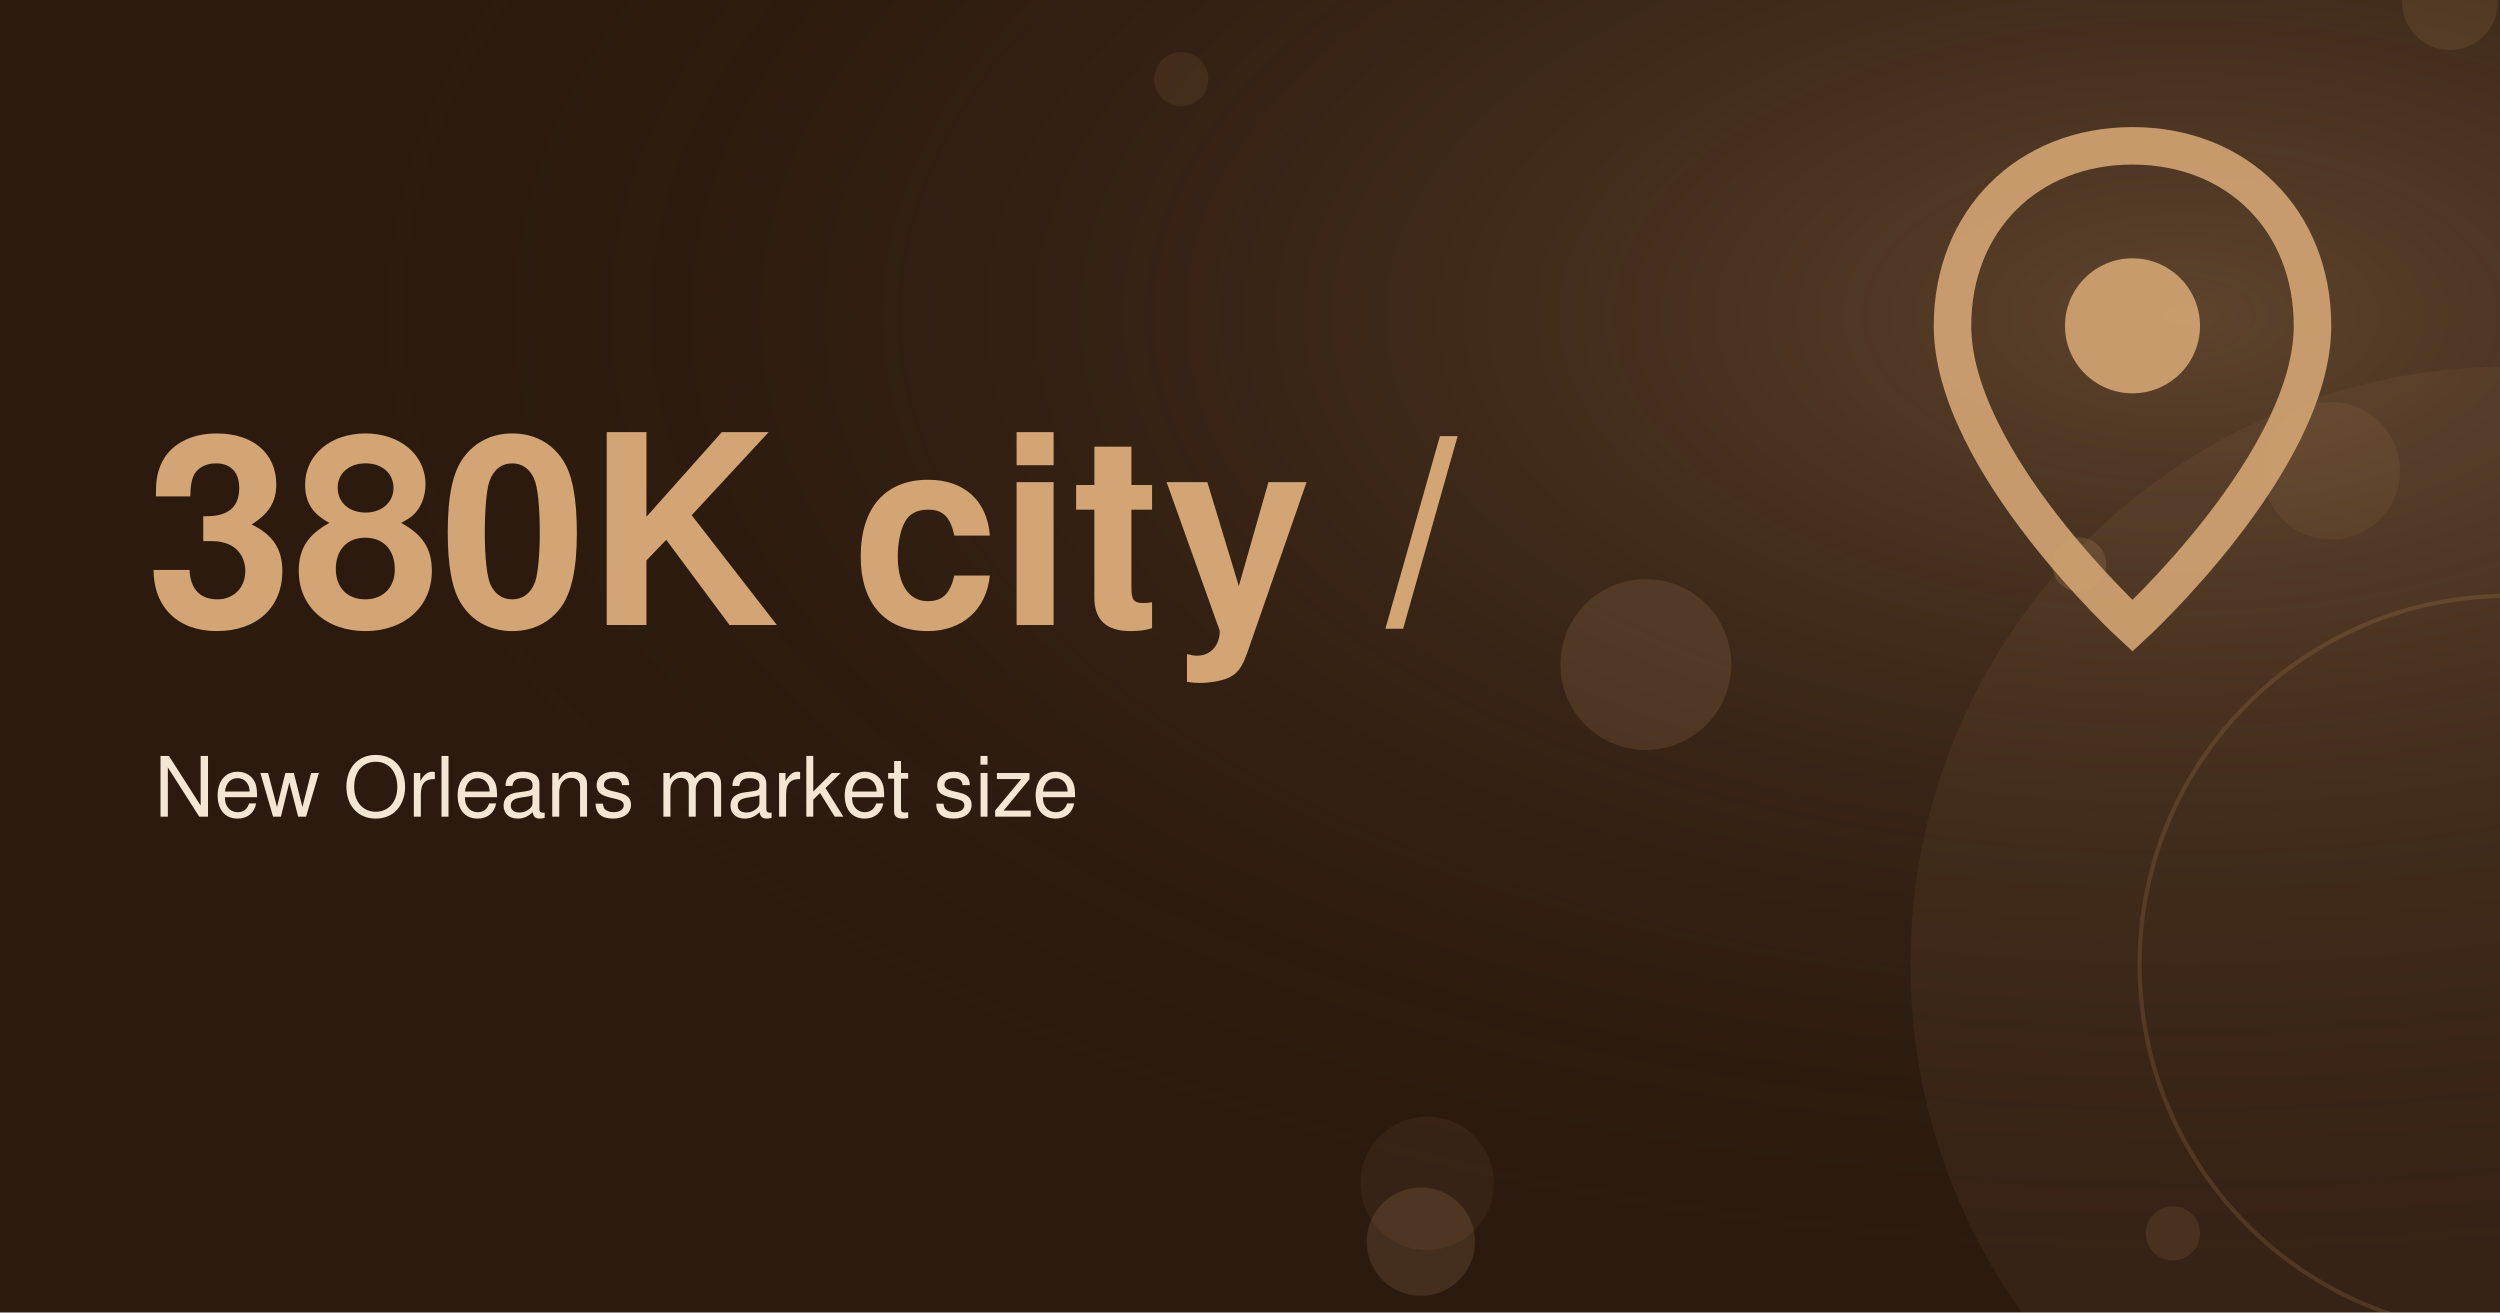
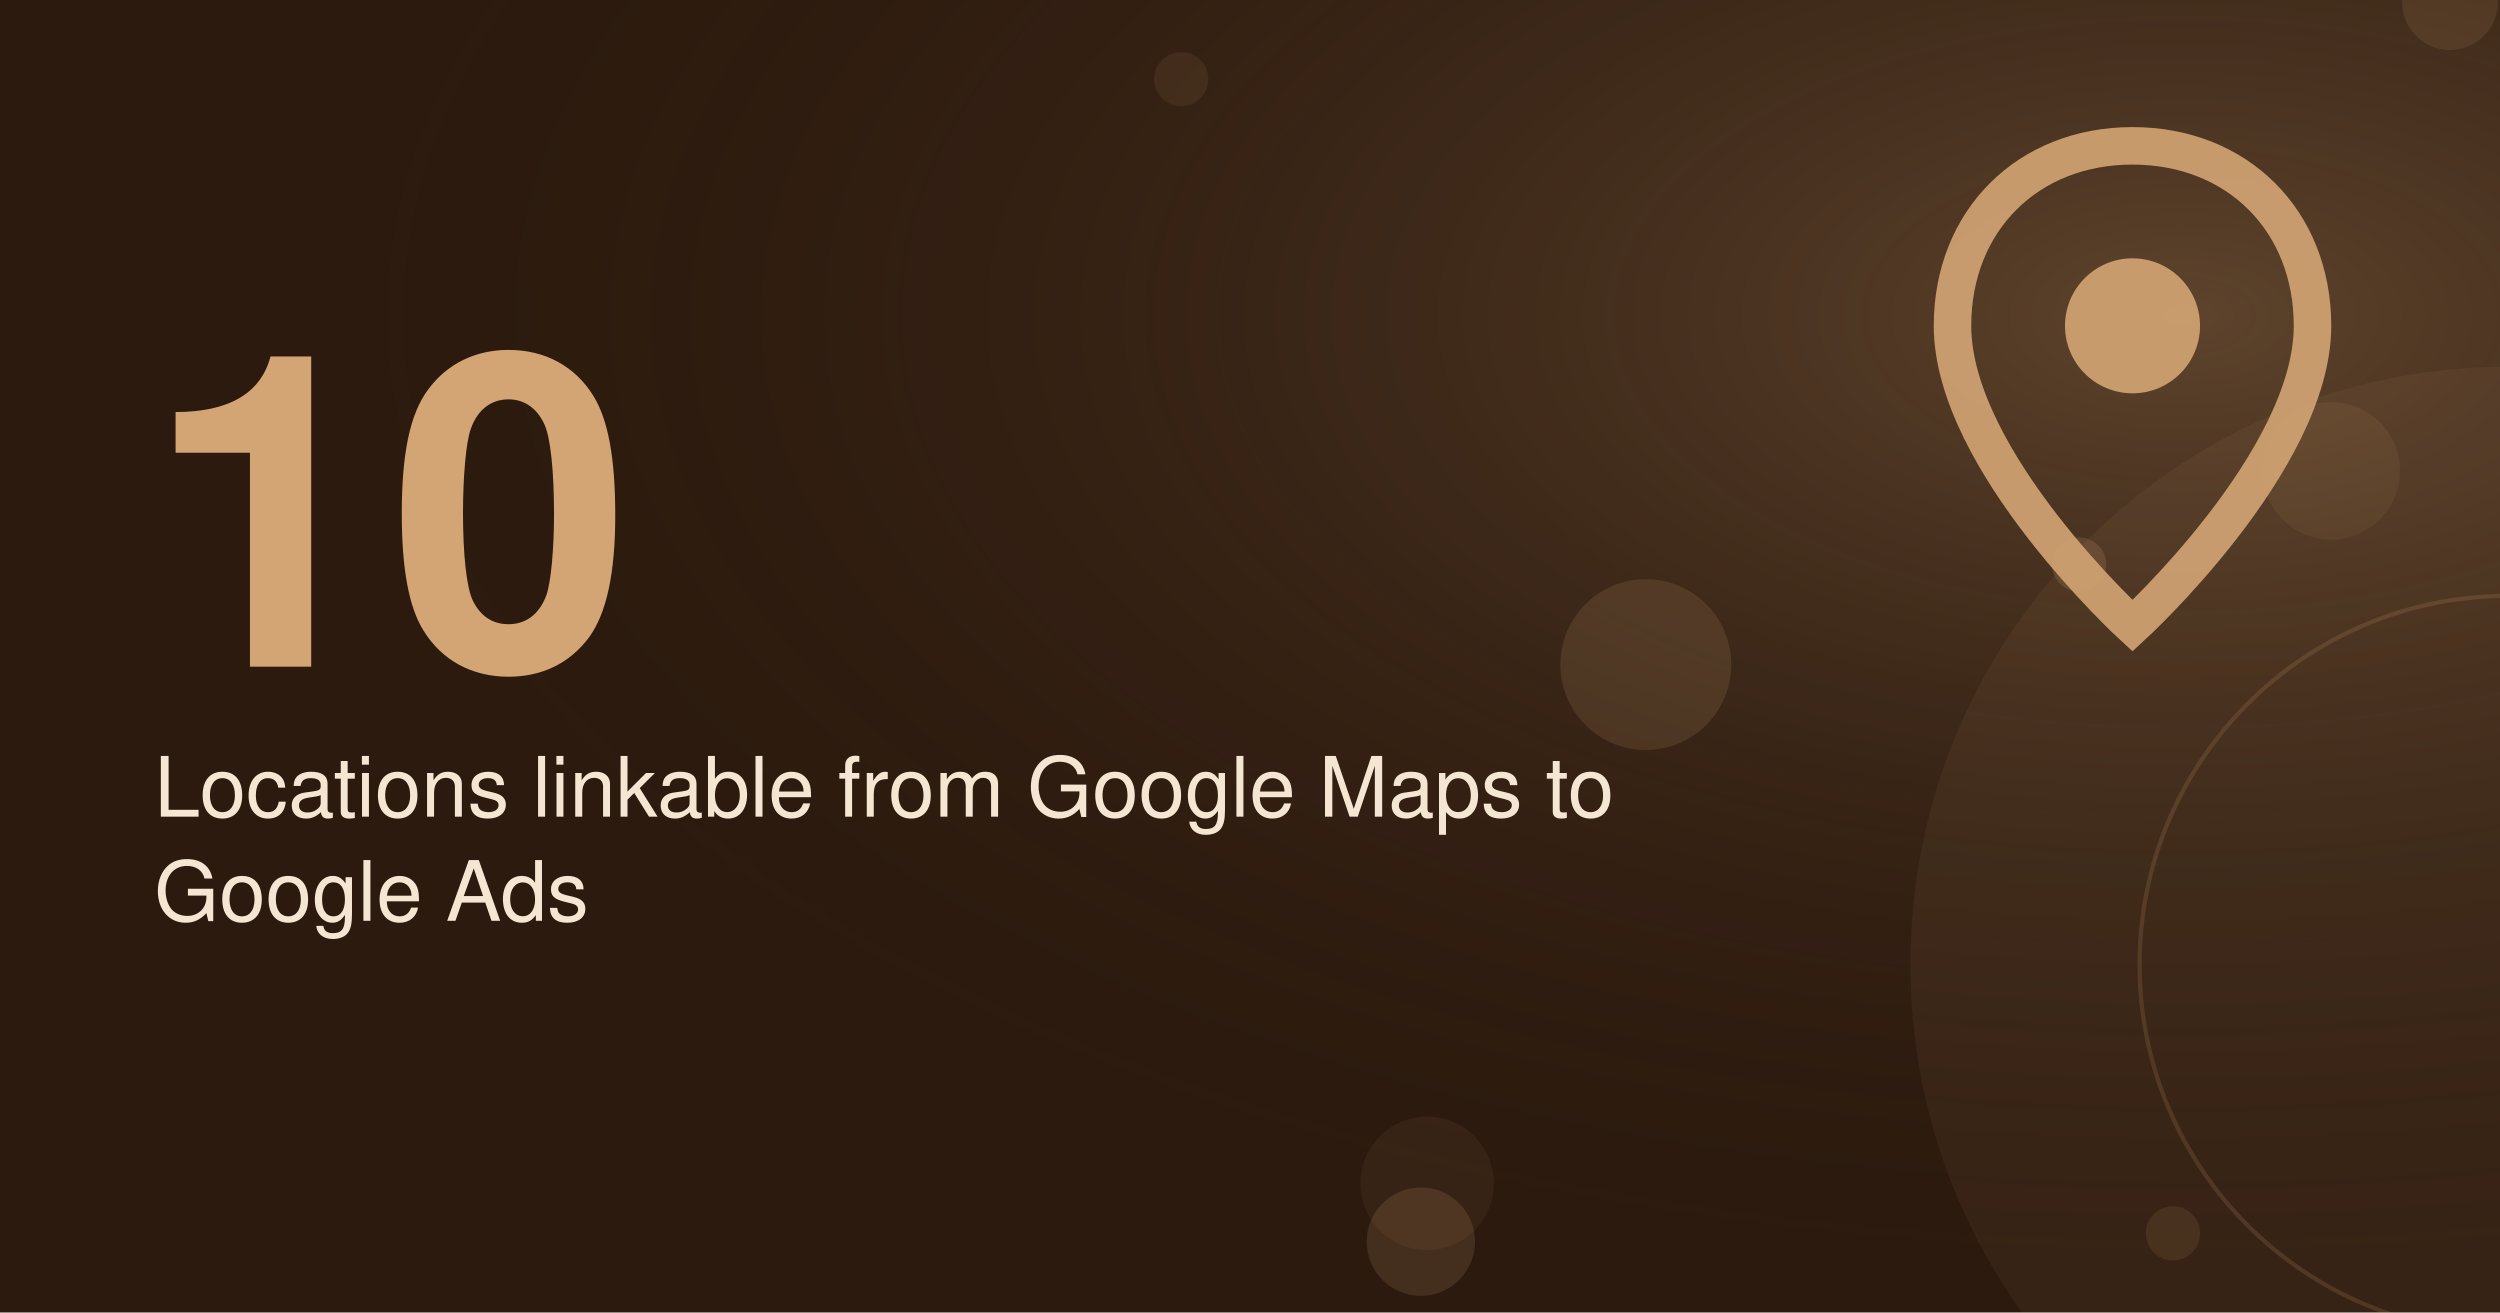
- <svg xmlns="http://www.w3.org/2000/svg" width="1200" height="630" viewBox="0 0 1200 630" role="img" aria-label="Local SEO for Pet Groomers in New Orleans, LA: 2026 Map Pack Guide">
+ <svg xmlns="http://www.w3.org/2000/svg" width="1200" height="630" viewBox="0 0 1200 630" role="img" aria-label="Local SEO for Pet Groomers in New Orleans, LA (2026)">
  <defs>
    <radialGradient id="g" cx="87%" cy="24%" r="75%">
      <stop offset="0" stop-color="#d4a574" stop-opacity="0.30" />
      <stop offset="1" stop-color="#2c1a0e" stop-opacity="0" />
    </radialGradient>
  </defs>
  <rect width="1200" height="630" fill="#2c1a0e" />
  <rect width="1200" height="630" fill="url(#g)" />
  <circle cx="1119" cy="226" r="33" fill="#d4a574" fill-opacity="0.08" />
  <circle cx="1043" cy="592" r="13" fill="#d4a574" fill-opacity="0.11" />
  <circle cx="685" cy="568" r="32" fill="#d4a574" fill-opacity="0.07" />
  <circle cx="682" cy="596" r="26" fill="#d4a574" fill-opacity="0.15" />
  <circle cx="567" cy="38" r="13" fill="#d4a574" fill-opacity="0.09" />
  <circle cx="1176" cy="1" r="23" fill="#d4a574" fill-opacity="0.12" />
  <circle cx="790" cy="319" r="41" fill="#d4a574" fill-opacity="0.14" />
  <circle cx="998" cy="271" r="13" fill="#d4a574" fill-opacity="0.17" />
  <circle cx="1204" cy="463" r="287" fill="#d4a574" fill-opacity="0.07" />
  <circle cx="1204" cy="463" r="177" fill="none" stroke="#d4a574" stroke-opacity="0.16" stroke-width="2" />
  <g transform="translate(930 70) scale(3.6)" opacity="0.9">
    <path d="M26 0C12 0 2 10 2 24c0 18 24 40 24 40s24-22 24-40C50 10 40 0 26 0z" fill="none" stroke="#d4a574" stroke-width="5" />
    <circle cx="26" cy="24" r="9" fill="#d4a574" />
  </g>
-   <text x="70" y="300" font-family="Helvetica, Arial, sans-serif" font-size="127" font-weight="800" fill="#d4a574">380K city / </text>
-   <text x="74" y="392" font-family="Helvetica, Arial, sans-serif" font-size="40" fill="#f5e6d3">New Orleans market size</text>
+   <text x="70" y="320" font-family="Helvetica, Arial, sans-serif" font-size="210" font-weight="800" fill="#d4a574">10</text>
+   <text x="74" y="392" font-family="Helvetica, Arial, sans-serif" font-size="40" fill="#f5e6d3">Locations linkable from Google Maps to</text>
+   <text x="74" y="442" font-family="Helvetica, Arial, sans-serif" font-size="40" fill="#f5e6d3">Google Ads</text>
</svg>
